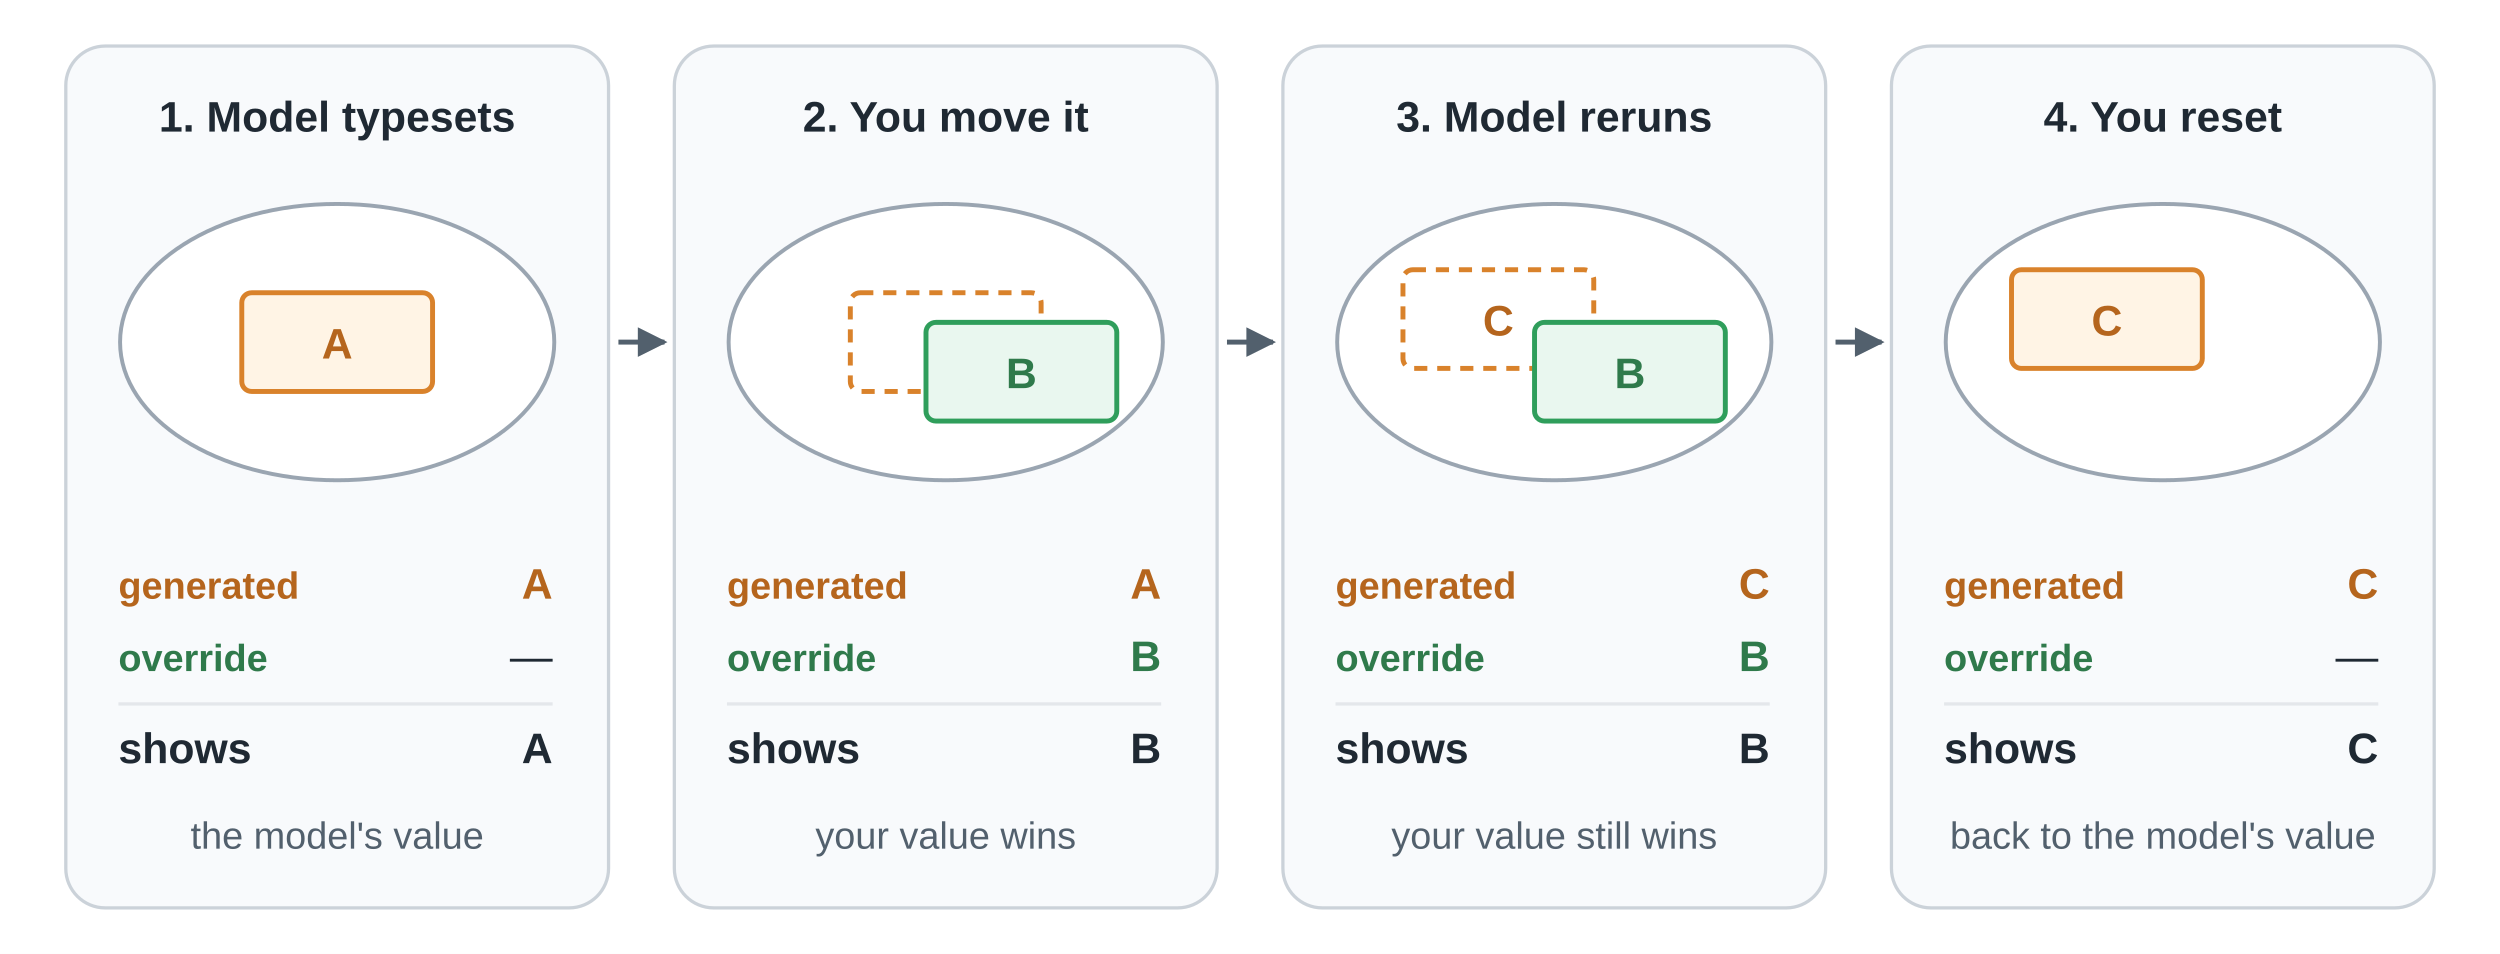
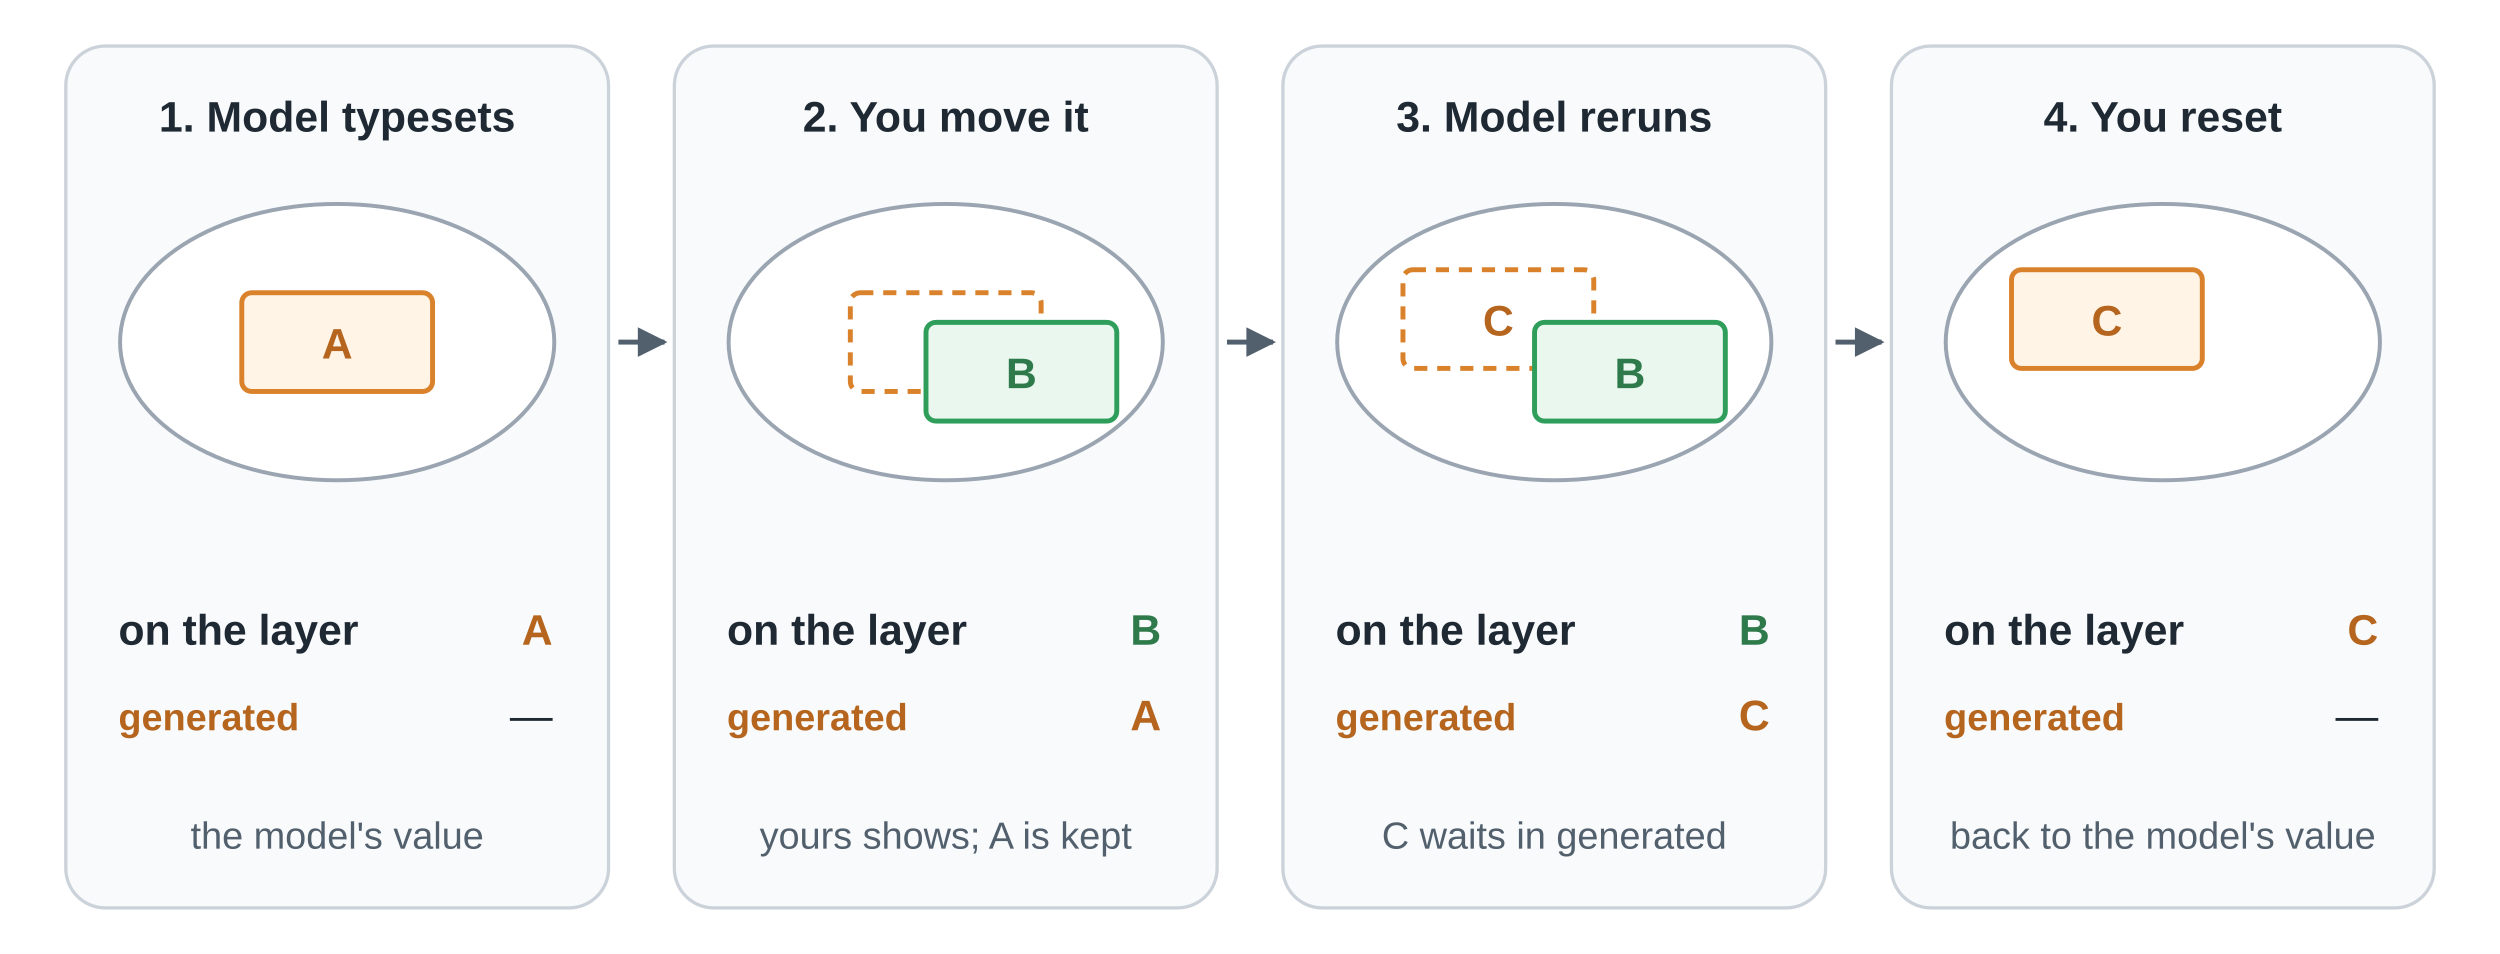
<svg xmlns="http://www.w3.org/2000/svg" width="760" height="290" viewBox="0 0 760 290" font-family="Segoe UI, Helvetica Neue, Arial, sans-serif" font-size="13">
  <style>
    text { fill: #1f2933; }
    .s { font-size: 11.5px; fill: #52606d; }
    .b { font-weight: 600; }
    .c { text-anchor: middle; }
    .e { text-anchor: end; }
    .card { fill: #f8fafc; stroke: #cbd2d9; }
    .balloon { fill: #ffffff; stroke: #9aa5b1; stroke-width: 1.2; }
    .gen { fill: #fff4e5; stroke: #d9822b; stroke-width: 1.5; }
    .genGhost { fill: none; stroke: #d9822b; stroke-width: 1.5; stroke-dasharray: 4 3; }
    .ovr { fill: #e9f7ef; stroke: #2f9e5b; stroke-width: 1.5; }
    .genText { fill: #b5651d; font-weight: 600; }
    .ovrText { fill: #2f7a4b; font-weight: 600; }
-     .rule { stroke: #e4e7eb; }
  </style>
  <defs>
    <marker id="arrow" viewBox="0 0 10 10" refX="9" refY="5" markerWidth="6" markerHeight="6" orient="auto">
      <path d="M0,0L10,5L0,10z" fill="#52606d" />
    </marker>
    <g id="balloon">
      <ellipse cx="0" cy="104" rx="66" ry="42" class="balloon" />
    </g>
  </defs>
  <rect width="760" height="290" fill="#ffffff" />
  <rect x="20" y="14" width="165" height="262" rx="12" class="card" />
  <text x="102.5" y="40" class="b c">1. Model typesets</text>
  <use href="#balloon" x="102.5" />
  <rect x="73.5" y="89" width="58" height="30" rx="3" class="gen" />
  <text x="102.5" y="109" class="c genText">A</text>
-   <text x="36" y="182" class="s genText">generated</text>
-   <text x="168" y="182" class="e genText">A</text>
-   <text x="36" y="204" class="s ovrText">override</text>
-   <text x="168" y="204" class="e">—</text>
-   <line x1="36" y1="214" x2="168" y2="214" class="rule" />
-   <text x="36" y="232" class="b">shows</text>
-   <text x="168" y="232" class="e b">A</text>
+   <text x="36" y="196" class="b">on the layer</text>
+   <text x="168" y="196" class="e genText">A</text>
+   <text x="36" y="222" class="s genText">generated</text>
+   <text x="168" y="222" class="e">—</text>
  <text x="102.5" y="258" class="s c">the model's value</text>
  <path d="M188,104 H202" stroke="#52606d" stroke-width="1.5" marker-end="url(#arrow)" />
  <rect x="205" y="14" width="165" height="262" rx="12" class="card" />
  <text x="287.5" y="40" class="b c">2. You move it</text>
  <use href="#balloon" x="287.5" />
  <rect x="258.5" y="89" width="58" height="30" rx="3" class="genGhost" />
  <rect x="281.5" y="98" width="58" height="30" rx="3" class="ovr" />
  <text x="310.5" y="118" class="c ovrText">B</text>
-   <text x="221" y="182" class="s genText">generated</text>
-   <text x="353" y="182" class="e genText">A</text>
-   <text x="221" y="204" class="s ovrText">override</text>
-   <text x="353" y="204" class="e ovrText">B</text>
-   <line x1="221" y1="214" x2="353" y2="214" class="rule" />
-   <text x="221" y="232" class="b">shows</text>
-   <text x="353" y="232" class="e b">B</text>
-   <text x="287.5" y="258" class="s c">your value wins</text>
+   <text x="221" y="196" class="b">on the layer</text>
+   <text x="353" y="196" class="e ovrText">B</text>
+   <text x="221" y="222" class="s genText">generated</text>
+   <text x="353" y="222" class="e genText">A</text>
+   <text x="287.5" y="258" class="s c">yours shows; A is kept</text>
  <path d="M373,104 H387" stroke="#52606d" stroke-width="1.5" marker-end="url(#arrow)" />
  <rect x="390" y="14" width="165" height="262" rx="12" class="card" />
  <text x="472.5" y="40" class="b c">3. Model reruns</text>
  <use href="#balloon" x="472.5" />
  <rect x="426.5" y="82" width="58" height="30" rx="3" class="genGhost" />
  <text x="455.5" y="102" class="c genText">C</text>
  <rect x="466.5" y="98" width="58" height="30" rx="3" class="ovr" />
  <text x="495.5" y="118" class="c ovrText">B</text>
-   <text x="406" y="182" class="s genText">generated</text>
-   <text x="538" y="182" class="e genText">C</text>
-   <text x="406" y="204" class="s ovrText">override</text>
-   <text x="538" y="204" class="e ovrText">B</text>
-   <line x1="406" y1="214" x2="538" y2="214" class="rule" />
-   <text x="406" y="232" class="b">shows</text>
-   <text x="538" y="232" class="e b">B</text>
-   <text x="472.5" y="258" class="s c">your value still wins</text>
+   <text x="406" y="196" class="b">on the layer</text>
+   <text x="538" y="196" class="e ovrText">B</text>
+   <text x="406" y="222" class="s genText">generated</text>
+   <text x="538" y="222" class="e genText">C</text>
+   <text x="472.5" y="258" class="s c">C waits in generated</text>
  <path d="M558,104 H572" stroke="#52606d" stroke-width="1.5" marker-end="url(#arrow)" />
  <rect x="575" y="14" width="165" height="262" rx="12" class="card" />
  <text x="657.5" y="40" class="b c">4. You reset</text>
  <use href="#balloon" x="657.5" />
  <rect x="611.5" y="82" width="58" height="30" rx="3" class="gen" />
  <text x="640.5" y="102" class="c genText">C</text>
-   <text x="591" y="182" class="s genText">generated</text>
-   <text x="723" y="182" class="e genText">C</text>
-   <text x="591" y="204" class="s ovrText">override</text>
-   <text x="723" y="204" class="e">—</text>
-   <line x1="591" y1="214" x2="723" y2="214" class="rule" />
-   <text x="591" y="232" class="b">shows</text>
-   <text x="723" y="232" class="e b">C</text>
+   <text x="591" y="196" class="b">on the layer</text>
+   <text x="723" y="196" class="e genText">C</text>
+   <text x="591" y="222" class="s genText">generated</text>
+   <text x="723" y="222" class="e">—</text>
  <text x="657.5" y="258" class="s c">back to the model's value</text>
</svg>
